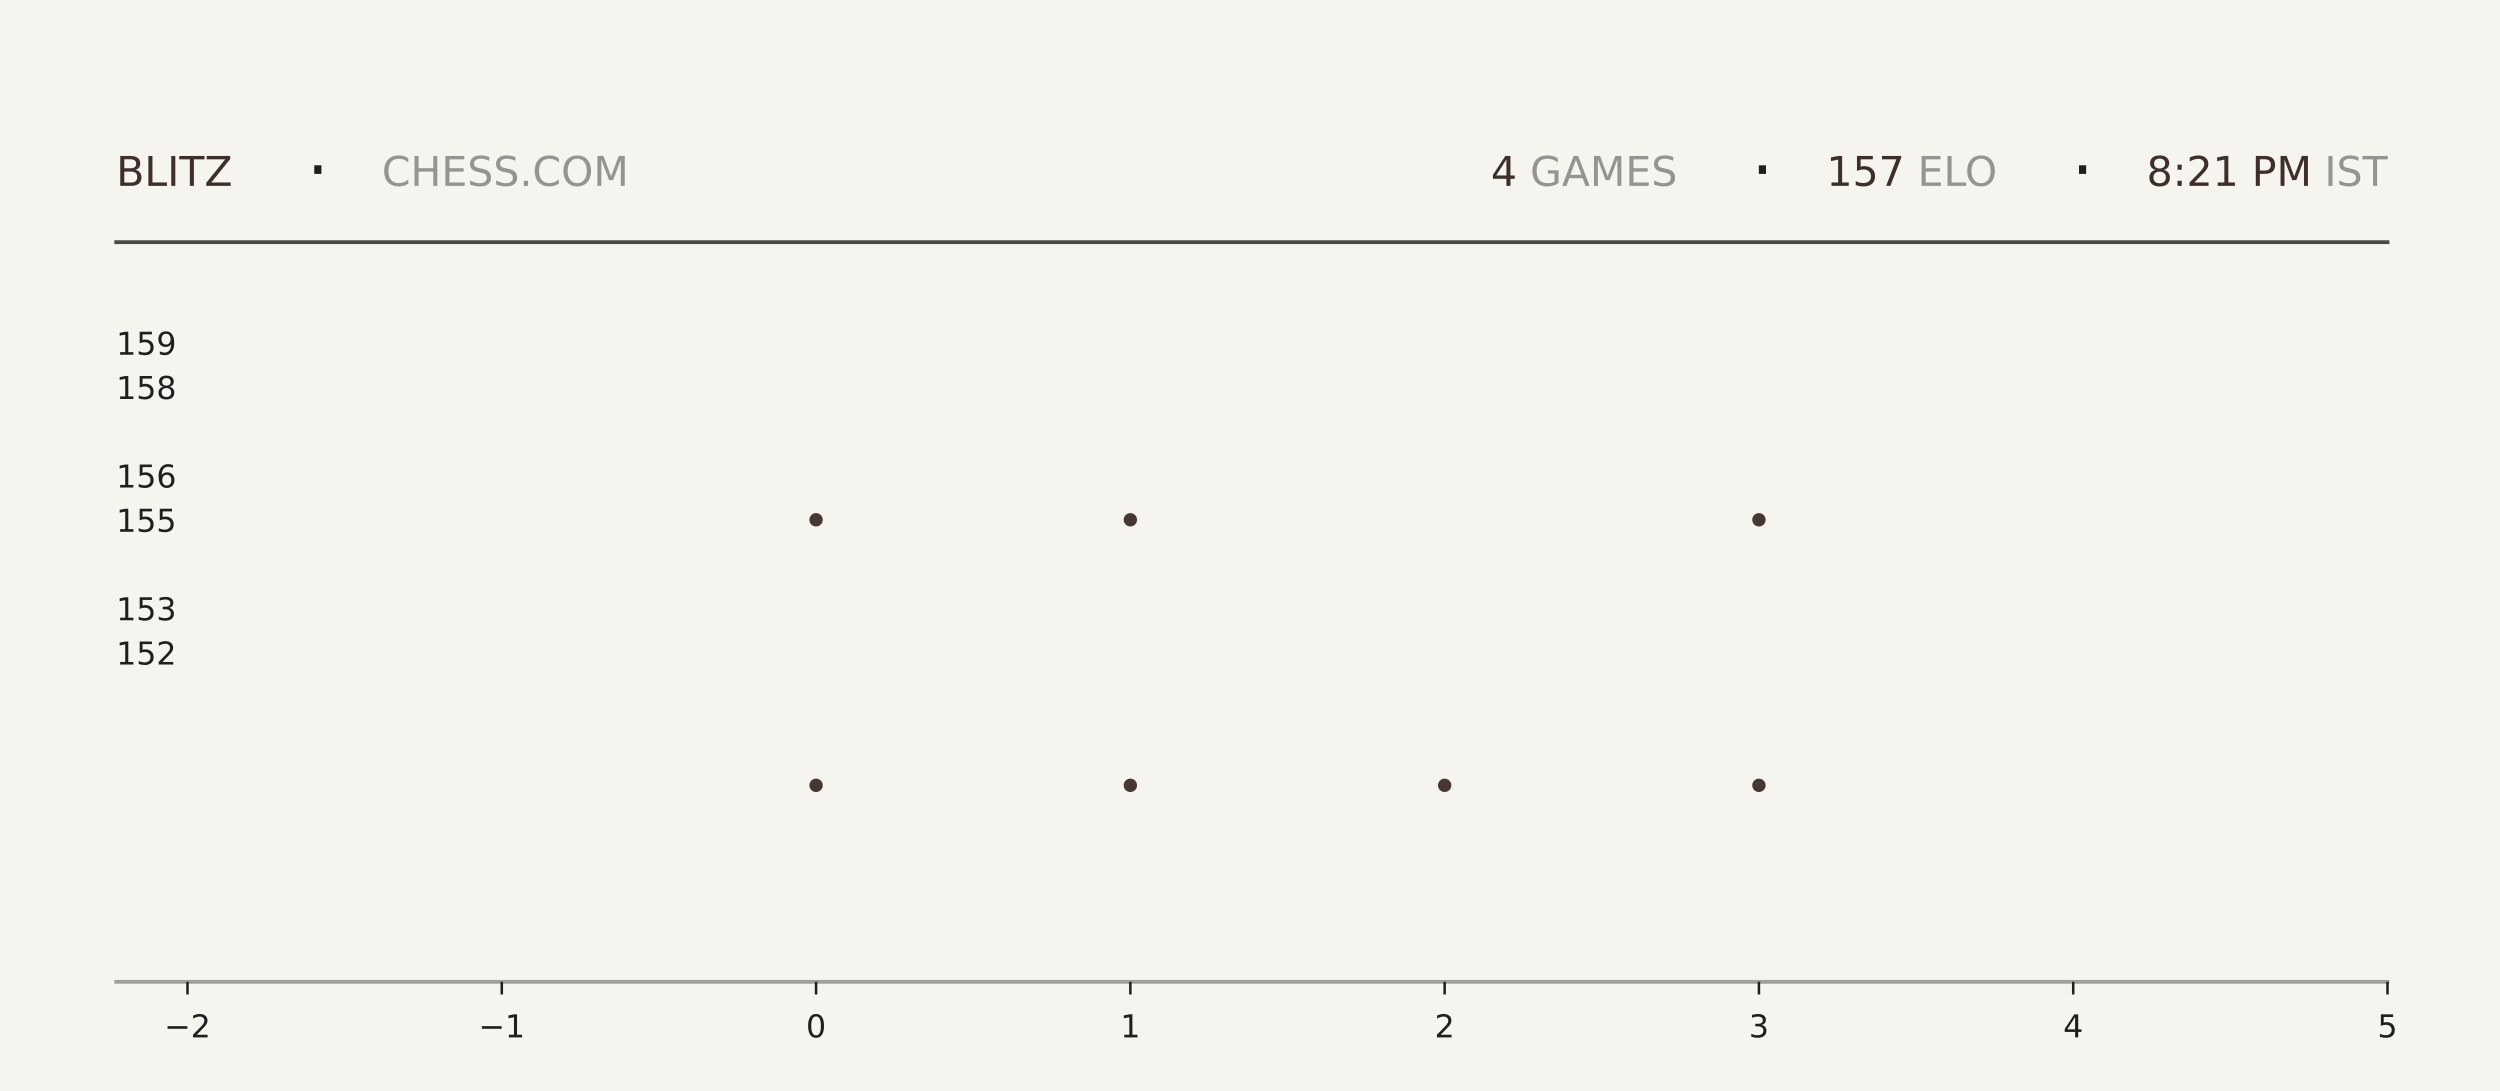
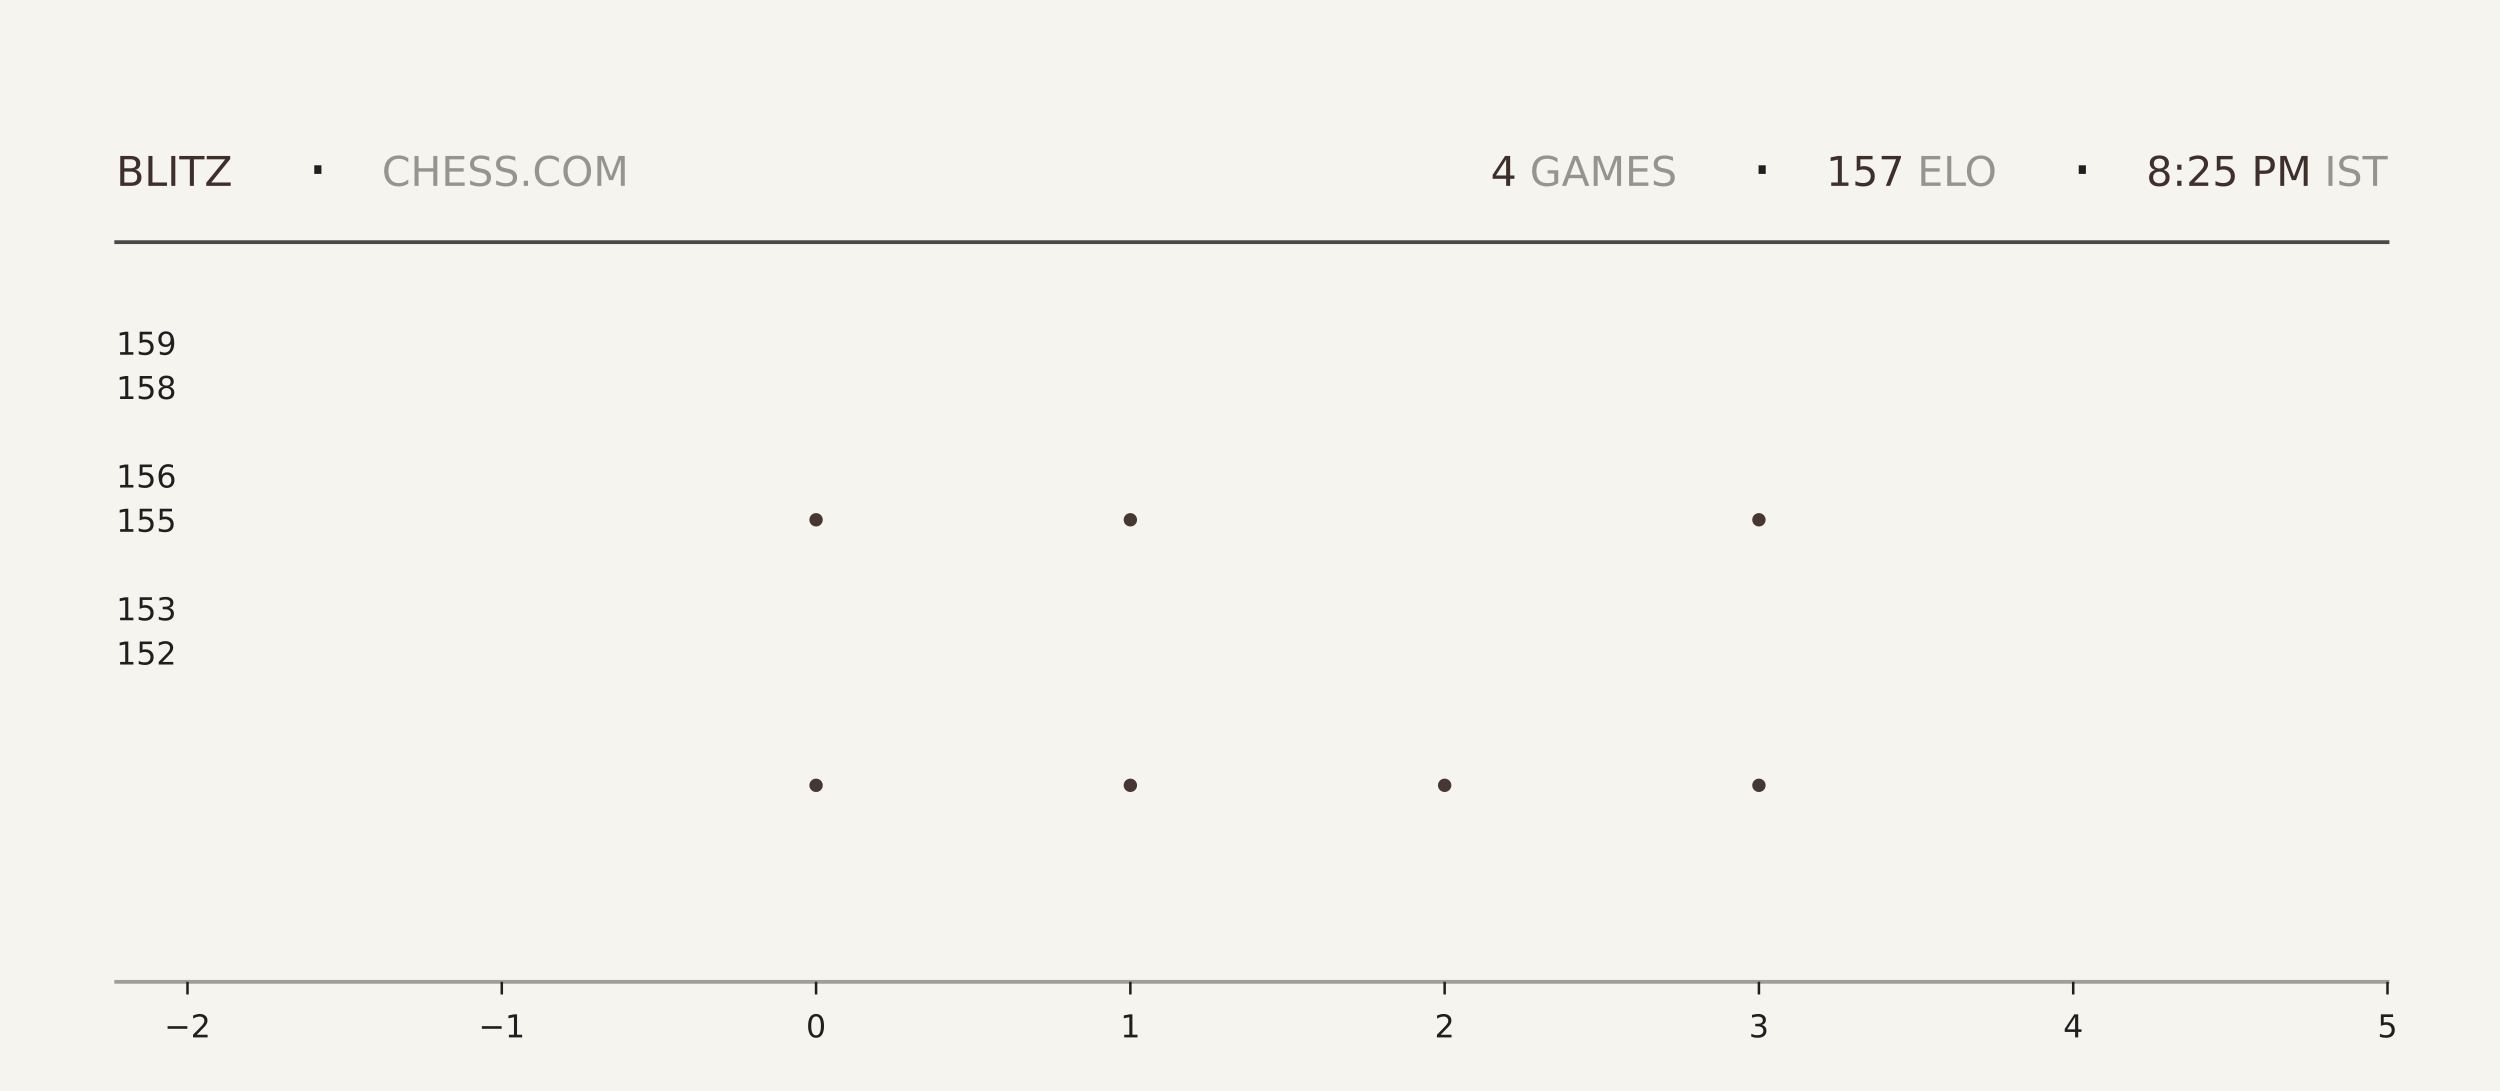
<svg xmlns="http://www.w3.org/2000/svg" xmlns:xlink="http://www.w3.org/1999/xlink" width="792pt" height="345.6pt" viewBox="0 0 792 345.6" version="1.1">
  <defs>
    <style type="text/css">*{stroke-linejoin: round; stroke-linecap: butt}</style>
  </defs>
  <g id="figure_1">
    <g id="patch_1">
      <path d="M 0 345.6  L 792 345.6  L 792 0  L 0 0  z " style="fill: #f6f4ef" />
    </g>
    <g id="axes_1">
      <g id="patch_2">
        <path d="M 59.4 311.04  L 756.36 311.04  L 756.36 103.68  L 59.4 103.68  z " style="fill: #f6f4ef" />
      </g>
      <g id="PathCollection_1">
        <defs>
-           <path id="m41e92c0f52" d="M 0 2.121  C 0.563 2.121 1.102 1.898 1.5 1.5  C 1.898 1.102 2.121 0.563 2.121 0  C 2.121 -0.563 1.898 -1.102 1.5 -1.5  C 1.102 -1.898 0.563 -2.121 0 -2.121  C -0.563 -2.121 -1.102 -1.898 -1.5 -1.5  C -1.898 -1.102 -2.121 -0.563 -2.121 0  C -2.121 0.563 -1.898 1.102 -1.5 1.5  C -1.102 1.898 -0.563 2.121 0 2.121  z " />
-         </defs>
-         <g clip-path="url(#pd34826c805)">
-           <use xlink:href="#m41e92c0f52" x="258.531" y="248.79" style="fill: #3e2f2a; fill-opacity: 0.95" />
-           <use xlink:href="#m41e92c0f52" x="258.531" y="164.668" style="fill: #3e2f2a; fill-opacity: 0.95" />
+           <path id="mc4e6b8dcc9" d="M 0 2.121  C 0.563 2.121 1.102 1.898 1.5 1.5  C 1.898 1.102 2.121 0.563 2.121 0  C 2.121 -0.563 1.898 -1.102 1.5 -1.5  C 1.102 -1.898 0.563 -2.121 0 -2.121  C -0.563 -2.121 -1.102 -1.898 -1.5 -1.5  C -1.898 -1.102 -2.121 -0.563 -2.121 0  C -2.121 0.563 -1.898 1.102 -1.5 1.5  C -1.102 1.898 -0.563 2.121 0 2.121  z " />
+         </defs>
+         <g clip-path="url(#pfe3532e080)">
+           <use xlink:href="#mc4e6b8dcc9" x="258.531" y="248.79" style="fill: #3e2f2a; fill-opacity: 0.95" />
+           <use xlink:href="#mc4e6b8dcc9" x="258.531" y="164.668" style="fill: #3e2f2a; fill-opacity: 0.95" />
        </g>
      </g>
      <g id="PathCollection_2">
-         <g clip-path="url(#pd34826c805)">
-           <use xlink:href="#m41e92c0f52" x="358.097" y="248.79" style="fill: #3e2f2a; fill-opacity: 0.95" />
-           <use xlink:href="#m41e92c0f52" x="358.097" y="164.668" style="fill: #3e2f2a; fill-opacity: 0.95" />
-           <use xlink:href="#m41e92c0f52" x="358.097" y="80.547" style="fill: #3e2f2a; fill-opacity: 0.95" />
+         <g clip-path="url(#pfe3532e080)">
+           <use xlink:href="#mc4e6b8dcc9" x="358.097" y="248.79" style="fill: #3e2f2a; fill-opacity: 0.95" />
+           <use xlink:href="#mc4e6b8dcc9" x="358.097" y="164.668" style="fill: #3e2f2a; fill-opacity: 0.95" />
+           <use xlink:href="#mc4e6b8dcc9" x="358.097" y="80.547" style="fill: #3e2f2a; fill-opacity: 0.95" />
        </g>
      </g>
      <g id="PathCollection_3">
-         <g clip-path="url(#pd34826c805)">
-           <use xlink:href="#m41e92c0f52" x="457.663" y="248.79" style="fill: #3e2f2a; fill-opacity: 0.95" />
+         <g clip-path="url(#pfe3532e080)">
+           <use xlink:href="#mc4e6b8dcc9" x="457.663" y="248.79" style="fill: #3e2f2a; fill-opacity: 0.95" />
        </g>
      </g>
      <g id="PathCollection_4">
-         <g clip-path="url(#pd34826c805)">
-           <use xlink:href="#m41e92c0f52" x="557.229" y="248.79" style="fill: #3e2f2a; fill-opacity: 0.95" />
-           <use xlink:href="#m41e92c0f52" x="557.229" y="164.668" style="fill: #3e2f2a; fill-opacity: 0.95" />
-           <use xlink:href="#m41e92c0f52" x="557.229" y="80.547" style="fill: #3e2f2a; fill-opacity: 0.95" />
+         <g clip-path="url(#pfe3532e080)">
+           <use xlink:href="#mc4e6b8dcc9" x="557.229" y="248.79" style="fill: #3e2f2a; fill-opacity: 0.95" />
+           <use xlink:href="#mc4e6b8dcc9" x="557.229" y="164.668" style="fill: #3e2f2a; fill-opacity: 0.95" />
+           <use xlink:href="#mc4e6b8dcc9" x="557.229" y="80.547" style="fill: #3e2f2a; fill-opacity: 0.95" />
        </g>
      </g>
      <g id="matplotlib.axis_1">
        <g id="xtick_1">
          <g id="line2d_1">
            <defs>
-               <path id="m51dc8ddb50" d="M 0 0  L 0 4  " style="stroke: #1f1f1f; stroke-width: 0.8" />
+               <path id="m68bd1da360" d="M 0 0  L 0 4  " style="stroke: #1f1f1f; stroke-width: 0.8" />
            </defs>
            <g>
-               <use xlink:href="#m51dc8ddb50" x="59.4" y="311.04" style="fill: #1f1f1f; stroke: #1f1f1f; stroke-width: 0.8" />
+               <use xlink:href="#m68bd1da360" x="59.4" y="311.04" style="fill: #1f1f1f; stroke: #1f1f1f; stroke-width: 0.8" />
            </g>
          </g>
          <g id="text_1">
            <g style="fill: #1f1f1f" transform="translate(52.02891 328.6384) scale(0.1 -0.1)">
              <defs>
                <path id="DejaVuSans-2212" d="M 678 2272  L 4684 2272  L 4684 1741  L 678 1741  L 678 2272  z " transform="scale(0.015625)" />
                <path id="DejaVuSans-32" d="M 1228 531  L 3431 531  L 3431 0  L 469 0  L 469 531  Q 828 903 1448 1529  Q 2069 2156 2228 2338  Q 2531 2678 2651 2914  Q 2772 3150 2772 3378  Q 2772 3750 2511 3984  Q 2250 4219 1831 4219  Q 1534 4219 1204 4116  Q 875 4013 500 3803  L 500 4441  Q 881 4594 1212 4672  Q 1544 4750 1819 4750  Q 2544 4750 2975 4387  Q 3406 4025 3406 3419  Q 3406 3131 3298 2873  Q 3191 2616 2906 2266  Q 2828 2175 2409 1742  Q 1991 1309 1228 531  z " transform="scale(0.015625)" />
              </defs>
              <use xlink:href="#DejaVuSans-2212" />
              <use xlink:href="#DejaVuSans-32" transform="translate(83.78906 0)" />
            </g>
          </g>
        </g>
        <g id="xtick_2">
          <g id="line2d_2">
            <g>
-               <use xlink:href="#m51dc8ddb50" x="158.966" y="311.04" style="fill: #1f1f1f; stroke: #1f1f1f; stroke-width: 0.8" />
+               <use xlink:href="#m68bd1da360" x="158.966" y="311.04" style="fill: #1f1f1f; stroke: #1f1f1f; stroke-width: 0.8" />
            </g>
          </g>
          <g id="text_2">
            <g style="fill: #1f1f1f" transform="translate(151.5946 328.6384) scale(0.1 -0.1)">
              <defs>
                <path id="DejaVuSans-31" d="M 794 531  L 1825 531  L 1825 4091  L 703 3866  L 703 4441  L 1819 4666  L 2450 4666  L 2450 531  L 3481 531  L 3481 0  L 794 0  L 794 531  z " transform="scale(0.015625)" />
              </defs>
              <use xlink:href="#DejaVuSans-2212" />
              <use xlink:href="#DejaVuSans-31" transform="translate(83.78906 0)" />
            </g>
          </g>
        </g>
        <g id="xtick_3">
          <g id="line2d_3">
            <g>
-               <use xlink:href="#m51dc8ddb50" x="258.531" y="311.04" style="fill: #1f1f1f; stroke: #1f1f1f; stroke-width: 0.8" />
+               <use xlink:href="#m68bd1da360" x="258.531" y="311.04" style="fill: #1f1f1f; stroke: #1f1f1f; stroke-width: 0.8" />
            </g>
          </g>
          <g id="text_3">
            <g style="fill: #1f1f1f" transform="translate(255.3502 328.6384) scale(0.1 -0.1)">
              <defs>
                <path id="DejaVuSans-30" d="M 2034 4250  Q 1547 4250 1301 3770  Q 1056 3291 1056 2328  Q 1056 1369 1301 889  Q 1547 409 2034 409  Q 2525 409 2770 889  Q 3016 1369 3016 2328  Q 3016 3291 2770 3770  Q 2525 4250 2034 4250  z M 2034 4750  Q 2819 4750 3233 4129  Q 3647 3509 3647 2328  Q 3647 1150 3233 529  Q 2819 -91 2034 -91  Q 1250 -91 836 529  Q 422 1150 422 2328  Q 422 3509 836 4129  Q 1250 4750 2034 4750  z " transform="scale(0.015625)" />
              </defs>
              <use xlink:href="#DejaVuSans-30" />
            </g>
          </g>
        </g>
        <g id="xtick_4">
          <g id="line2d_4">
            <g>
-               <use xlink:href="#m51dc8ddb50" x="358.097" y="311.04" style="fill: #1f1f1f; stroke: #1f1f1f; stroke-width: 0.8" />
+               <use xlink:href="#m68bd1da360" x="358.097" y="311.04" style="fill: #1f1f1f; stroke: #1f1f1f; stroke-width: 0.8" />
            </g>
          </g>
          <g id="text_4">
            <g style="fill: #1f1f1f" transform="translate(354.9159 328.6384) scale(0.1 -0.1)">
              <use xlink:href="#DejaVuSans-31" />
            </g>
          </g>
        </g>
        <g id="xtick_5">
          <g id="line2d_5">
            <g>
-               <use xlink:href="#m51dc8ddb50" x="457.663" y="311.04" style="fill: #1f1f1f; stroke: #1f1f1f; stroke-width: 0.8" />
+               <use xlink:href="#m68bd1da360" x="457.663" y="311.04" style="fill: #1f1f1f; stroke: #1f1f1f; stroke-width: 0.8" />
            </g>
          </g>
          <g id="text_5">
            <g style="fill: #1f1f1f" transform="translate(454.4816 328.6384) scale(0.1 -0.1)">
              <use xlink:href="#DejaVuSans-32" />
            </g>
          </g>
        </g>
        <g id="xtick_6">
          <g id="line2d_6">
            <g>
-               <use xlink:href="#m51dc8ddb50" x="557.229" y="311.04" style="fill: #1f1f1f; stroke: #1f1f1f; stroke-width: 0.8" />
+               <use xlink:href="#m68bd1da360" x="557.229" y="311.04" style="fill: #1f1f1f; stroke: #1f1f1f; stroke-width: 0.8" />
            </g>
          </g>
          <g id="text_6">
            <g style="fill: #1f1f1f" transform="translate(554.0473 328.6384) scale(0.1 -0.1)">
              <defs>
                <path id="DejaVuSans-33" d="M 2597 2516  Q 3050 2419 3304 2112  Q 3559 1806 3559 1356  Q 3559 666 3084 287  Q 2609 -91 1734 -91  Q 1441 -91 1130 -33  Q 819 25 488 141  L 488 750  Q 750 597 1062 519  Q 1375 441 1716 441  Q 2309 441 2620 675  Q 2931 909 2931 1356  Q 2931 1769 2642 2001  Q 2353 2234 1838 2234  L 1294 2234  L 1294 2753  L 1863 2753  Q 2328 2753 2575 2939  Q 2822 3125 2822 3475  Q 2822 3834 2567 4026  Q 2313 4219 1838 4219  Q 1578 4219 1281 4162  Q 984 4106 628 3988  L 628 4550  Q 988 4650 1302 4700  Q 1616 4750 1894 4750  Q 2613 4750 3031 4423  Q 3450 4097 3450 3541  Q 3450 3153 3228 2886  Q 3006 2619 2597 2516  z " transform="scale(0.015625)" />
              </defs>
              <use xlink:href="#DejaVuSans-33" />
            </g>
          </g>
        </g>
        <g id="xtick_7">
          <g id="line2d_7">
            <g>
-               <use xlink:href="#m51dc8ddb50" x="656.794" y="311.04" style="fill: #1f1f1f; stroke: #1f1f1f; stroke-width: 0.8" />
+               <use xlink:href="#m68bd1da360" x="656.794" y="311.04" style="fill: #1f1f1f; stroke: #1f1f1f; stroke-width: 0.8" />
            </g>
          </g>
          <g id="text_7">
            <g style="fill: #1f1f1f" transform="translate(653.613 328.6384) scale(0.1 -0.1)">
              <defs>
                <path id="DejaVuSans-34" d="M 2419 4116  L 825 1625  L 2419 1625  L 2419 4116  z M 2253 4666  L 3047 4666  L 3047 1625  L 3713 1625  L 3713 1100  L 3047 1100  L 3047 0  L 2419 0  L 2419 1100  L 313 1100  L 313 1709  L 2253 4666  z " transform="scale(0.015625)" />
              </defs>
              <use xlink:href="#DejaVuSans-34" />
            </g>
          </g>
        </g>
        <g id="xtick_8">
          <g id="line2d_8">
            <g>
-               <use xlink:href="#m51dc8ddb50" x="756.36" y="311.04" style="fill: #1f1f1f; stroke: #1f1f1f; stroke-width: 0.8" />
+               <use xlink:href="#m68bd1da360" x="756.36" y="311.04" style="fill: #1f1f1f; stroke: #1f1f1f; stroke-width: 0.8" />
            </g>
          </g>
          <g id="text_8">
            <g style="fill: #1f1f1f" transform="translate(753.1788 328.6384) scale(0.1 -0.1)">
              <defs>
                <path id="DejaVuSans-35" d="M 691 4666  L 3169 4666  L 3169 4134  L 1269 4134  L 1269 2991  Q 1406 3038 1543 3061  Q 1681 3084 1819 3084  Q 2600 3084 3056 2656  Q 3513 2228 3513 1497  Q 3513 744 3044 326  Q 2575 -91 1722 -91  Q 1428 -91 1123 -41  Q 819 9 494 109  L 494 744  Q 775 591 1075 516  Q 1375 441 1709 441  Q 2250 441 2565 725  Q 2881 1009 2881 1497  Q 2881 1984 2565 2268  Q 2250 2553 1709 2553  Q 1456 2553 1204 2497  Q 953 2441 691 2322  L 691 4666  z " transform="scale(0.015625)" />
              </defs>
              <use xlink:href="#DejaVuSans-35" />
            </g>
          </g>
        </g>
      </g>
      <g id="matplotlib.axis_2">
        <g id="ytick_1">
          <g id="line2d_9" />
          <g id="text_9">
            <g style="fill: #1f1f1f" transform="translate(36.8125 210.5283) scale(0.1 -0.1)">
              <use xlink:href="#DejaVuSans-31" />
              <use xlink:href="#DejaVuSans-35" transform="translate(63.62305 0)" />
              <use xlink:href="#DejaVuSans-32" transform="translate(127.2461 0)" />
            </g>
          </g>
        </g>
        <g id="ytick_2">
          <g id="line2d_10" />
          <g id="text_10">
            <g style="fill: #1f1f1f" transform="translate(36.8125 196.508) scale(0.1 -0.1)">
              <use xlink:href="#DejaVuSans-31" />
              <use xlink:href="#DejaVuSans-35" transform="translate(63.62305 0)" />
              <use xlink:href="#DejaVuSans-33" transform="translate(127.2461 0)" />
            </g>
          </g>
        </g>
        <g id="ytick_3">
          <g id="line2d_11" />
          <g id="text_11">
            <g style="fill: #1f1f1f" transform="translate(36.8125 168.4675) scale(0.1 -0.1)">
              <use xlink:href="#DejaVuSans-31" />
              <use xlink:href="#DejaVuSans-35" transform="translate(63.62305 0)" />
              <use xlink:href="#DejaVuSans-35" transform="translate(127.2461 0)" />
            </g>
          </g>
        </g>
        <g id="ytick_4">
          <g id="line2d_12" />
          <g id="text_12">
            <g style="fill: #1f1f1f" transform="translate(36.8125 154.4472) scale(0.1 -0.1)">
              <defs>
                <path id="DejaVuSans-36" d="M 2113 2584  Q 1688 2584 1439 2293  Q 1191 2003 1191 1497  Q 1191 994 1439 701  Q 1688 409 2113 409  Q 2538 409 2786 701  Q 3034 994 3034 1497  Q 3034 2003 2786 2293  Q 2538 2584 2113 2584  z M 3366 4563  L 3366 3988  Q 3128 4100 2886 4159  Q 2644 4219 2406 4219  Q 1781 4219 1451 3797  Q 1122 3375 1075 2522  Q 1259 2794 1537 2939  Q 1816 3084 2150 3084  Q 2853 3084 3261 2657  Q 3669 2231 3669 1497  Q 3669 778 3244 343  Q 2819 -91 2113 -91  Q 1303 -91 875 529  Q 447 1150 447 2328  Q 447 3434 972 4092  Q 1497 4750 2381 4750  Q 2619 4750 2861 4703  Q 3103 4656 3366 4563  z " transform="scale(0.015625)" />
              </defs>
              <use xlink:href="#DejaVuSans-31" />
              <use xlink:href="#DejaVuSans-35" transform="translate(63.62305 0)" />
              <use xlink:href="#DejaVuSans-36" transform="translate(127.2461 0)" />
            </g>
          </g>
        </g>
        <g id="ytick_5">
          <g id="line2d_13" />
          <g id="text_13">
            <g style="fill: #1f1f1f" transform="translate(36.8125 126.4066) scale(0.1 -0.1)">
              <defs>
                <path id="DejaVuSans-38" d="M 2034 2216  Q 1584 2216 1326 1975  Q 1069 1734 1069 1313  Q 1069 891 1326 650  Q 1584 409 2034 409  Q 2484 409 2743 651  Q 3003 894 3003 1313  Q 3003 1734 2745 1975  Q 2488 2216 2034 2216  z M 1403 2484  Q 997 2584 770 2862  Q 544 3141 544 3541  Q 544 4100 942 4425  Q 1341 4750 2034 4750  Q 2731 4750 3128 4425  Q 3525 4100 3525 3541  Q 3525 3141 3298 2862  Q 3072 2584 2669 2484  Q 3125 2378 3379 2068  Q 3634 1759 3634 1313  Q 3634 634 3220 271  Q 2806 -91 2034 -91  Q 1263 -91 848 271  Q 434 634 434 1313  Q 434 1759 690 2068  Q 947 2378 1403 2484  z M 1172 3481  Q 1172 3119 1398 2916  Q 1625 2713 2034 2713  Q 2441 2713 2670 2916  Q 2900 3119 2900 3481  Q 2900 3844 2670 4047  Q 2441 4250 2034 4250  Q 1625 4250 1398 4047  Q 1172 3844 1172 3481  z " transform="scale(0.015625)" />
              </defs>
              <use xlink:href="#DejaVuSans-31" />
              <use xlink:href="#DejaVuSans-35" transform="translate(63.62305 0)" />
              <use xlink:href="#DejaVuSans-38" transform="translate(127.2461 0)" />
            </g>
          </g>
        </g>
        <g id="ytick_6">
          <g id="line2d_14" />
          <g id="text_14">
            <g style="fill: #1f1f1f" transform="translate(36.8125 112.3863) scale(0.1 -0.1)">
              <defs>
                <path id="DejaVuSans-39" d="M 703 97  L 703 672  Q 941 559 1184 500  Q 1428 441 1663 441  Q 2288 441 2617 861  Q 2947 1281 2994 2138  Q 2813 1869 2534 1725  Q 2256 1581 1919 1581  Q 1219 1581 811 2004  Q 403 2428 403 3163  Q 403 3881 828 4315  Q 1253 4750 1959 4750  Q 2769 4750 3195 4129  Q 3622 3509 3622 2328  Q 3622 1225 3098 567  Q 2575 -91 1691 -91  Q 1453 -91 1209 -44  Q 966 3 703 97  z M 1959 2075  Q 2384 2075 2632 2365  Q 2881 2656 2881 3163  Q 2881 3666 2632 3958  Q 2384 4250 1959 4250  Q 1534 4250 1286 3958  Q 1038 3666 1038 3163  Q 1038 2656 1286 2365  Q 1534 2075 1959 2075  z " transform="scale(0.015625)" />
              </defs>
              <use xlink:href="#DejaVuSans-31" />
              <use xlink:href="#DejaVuSans-35" transform="translate(63.62305 0)" />
              <use xlink:href="#DejaVuSans-39" transform="translate(127.2461 0)" />
            </g>
          </g>
        </g>
      </g>
    </g>
    <g id="line2d_15">
      <path d="M 36.82 76.723  L 756.36 76.723  " style="fill: none; stroke: #1f1f1f; stroke-opacity: 0.8; stroke-width: 1.2; stroke-linecap: square" />
    </g>
    <g id="line2d_16">
      <path d="M 36.82 311.04  L 756.36 311.04  " style="fill: none; stroke: #1f1f1f; stroke-opacity: 0.4; stroke-width: 1.2; stroke-linecap: square" />
    </g>
    <g id="text_15">
      <g style="fill: #3e2f2a" transform="translate(36.82 58.88319) scale(0.13 -0.13)">
        <defs>
          <path id="DejaVuSans-42" d="M 1259 2228  L 1259 519  L 2272 519  Q 2781 519 3026 730  Q 3272 941 3272 1375  Q 3272 1813 3026 2020  Q 2781 2228 2272 2228  L 1259 2228  z M 1259 4147  L 1259 2741  L 2194 2741  Q 2656 2741 2882 2914  Q 3109 3088 3109 3444  Q 3109 3797 2882 3972  Q 2656 4147 2194 4147  L 1259 4147  z M 628 4666  L 2241 4666  Q 2963 4666 3353 4366  Q 3744 4066 3744 3513  Q 3744 3084 3544 2831  Q 3344 2578 2956 2516  Q 3422 2416 3680 2098  Q 3938 1781 3938 1306  Q 3938 681 3513 340  Q 3088 0 2303 0  L 628 0  L 628 4666  z " transform="scale(0.015625)" />
          <path id="DejaVuSans-4c" d="M 628 4666  L 1259 4666  L 1259 531  L 3531 531  L 3531 0  L 628 0  L 628 4666  z " transform="scale(0.015625)" />
          <path id="DejaVuSans-49" d="M 628 4666  L 1259 4666  L 1259 0  L 628 0  L 628 4666  z " transform="scale(0.015625)" />
          <path id="DejaVuSans-54" d="M -19 4666  L 3928 4666  L 3928 4134  L 2272 4134  L 2272 0  L 1638 0  L 1638 4134  L -19 4134  L -19 4666  z " transform="scale(0.015625)" />
          <path id="DejaVuSans-5a" d="M 359 4666  L 4025 4666  L 4025 4184  L 1075 531  L 4097 531  L 4097 0  L 288 0  L 288 481  L 3238 4134  L 359 4134  L 359 4666  z " transform="scale(0.015625)" />
        </defs>
        <use xlink:href="#DejaVuSans-42" />
        <use xlink:href="#DejaVuSans-4c" transform="translate(68.60352 0)" />
        <use xlink:href="#DejaVuSans-49" transform="translate(124.3164 0)" />
        <use xlink:href="#DejaVuSans-54" transform="translate(153.8086 0)" />
        <use xlink:href="#DejaVuSans-5a" transform="translate(214.8926 0)" />
      </g>
    </g>
    <g id="text_16">
      <g style="fill: #1f1f1f" transform="translate(97.21 61.36662) scale(0.22 -0.22)">
        <defs>
          <path id="DejaVuSans-b7" d="M 684 2619  L 1344 2619  L 1344 1825  L 684 1825  L 684 2619  z " transform="scale(0.015625)" />
        </defs>
        <use xlink:href="#DejaVuSans-b7" />
      </g>
    </g>
    <g id="text_17">
      <g style="fill: #1f1f1f; opacity: 0.45" transform="translate(120.97 58.88319) scale(0.13 -0.13)">
        <defs>
          <path id="DejaVuSans-43" d="M 4122 4306  L 4122 3641  Q 3803 3938 3442 4084  Q 3081 4231 2675 4231  Q 1875 4231 1450 3742  Q 1025 3253 1025 2328  Q 1025 1406 1450 917  Q 1875 428 2675 428  Q 3081 428 3442 575  Q 3803 722 4122 1019  L 4122 359  Q 3791 134 3420 21  Q 3050 -91 2638 -91  Q 1578 -91 968 557  Q 359 1206 359 2328  Q 359 3453 968 4101  Q 1578 4750 2638 4750  Q 3056 4750 3426 4639  Q 3797 4528 4122 4306  z " transform="scale(0.015625)" />
          <path id="DejaVuSans-48" d="M 628 4666  L 1259 4666  L 1259 2753  L 3553 2753  L 3553 4666  L 4184 4666  L 4184 0  L 3553 0  L 3553 2222  L 1259 2222  L 1259 0  L 628 0  L 628 4666  z " transform="scale(0.015625)" />
          <path id="DejaVuSans-45" d="M 628 4666  L 3578 4666  L 3578 4134  L 1259 4134  L 1259 2753  L 3481 2753  L 3481 2222  L 1259 2222  L 1259 531  L 3634 531  L 3634 0  L 628 0  L 628 4666  z " transform="scale(0.015625)" />
          <path id="DejaVuSans-53" d="M 3425 4513  L 3425 3897  Q 3066 4069 2747 4153  Q 2428 4238 2131 4238  Q 1616 4238 1336 4038  Q 1056 3838 1056 3469  Q 1056 3159 1242 3001  Q 1428 2844 1947 2747  L 2328 2669  Q 3034 2534 3370 2195  Q 3706 1856 3706 1288  Q 3706 609 3251 259  Q 2797 -91 1919 -91  Q 1588 -91 1214 -16  Q 841 59 441 206  L 441 856  Q 825 641 1194 531  Q 1563 422 1919 422  Q 2459 422 2753 634  Q 3047 847 3047 1241  Q 3047 1584 2836 1778  Q 2625 1972 2144 2069  L 1759 2144  Q 1053 2284 737 2584  Q 422 2884 422 3419  Q 422 4038 858 4394  Q 1294 4750 2059 4750  Q 2388 4750 2728 4690  Q 3069 4631 3425 4513  z " transform="scale(0.015625)" />
          <path id="DejaVuSans-2e" d="M 684 794  L 1344 794  L 1344 0  L 684 0  L 684 794  z " transform="scale(0.015625)" />
          <path id="DejaVuSans-4f" d="M 2522 4238  Q 1834 4238 1429 3725  Q 1025 3213 1025 2328  Q 1025 1447 1429 934  Q 1834 422 2522 422  Q 3209 422 3611 934  Q 4013 1447 4013 2328  Q 4013 3213 3611 3725  Q 3209 4238 2522 4238  z M 2522 4750  Q 3503 4750 4090 4092  Q 4678 3434 4678 2328  Q 4678 1225 4090 567  Q 3503 -91 2522 -91  Q 1538 -91 948 565  Q 359 1222 359 2328  Q 359 3434 948 4092  Q 1538 4750 2522 4750  z " transform="scale(0.015625)" />
          <path id="DejaVuSans-4d" d="M 628 4666  L 1569 4666  L 2759 1491  L 3956 4666  L 4897 4666  L 4897 0  L 4281 0  L 4281 4097  L 3078 897  L 2444 897  L 1241 4097  L 1241 0  L 628 0  L 628 4666  z " transform="scale(0.015625)" />
        </defs>
        <use xlink:href="#DejaVuSans-43" />
        <use xlink:href="#DejaVuSans-48" transform="translate(69.82422 0)" />
        <use xlink:href="#DejaVuSans-45" transform="translate(145.0195 0)" />
        <use xlink:href="#DejaVuSans-53" transform="translate(208.2031 0)" />
        <use xlink:href="#DejaVuSans-53" transform="translate(271.6797 0)" />
        <use xlink:href="#DejaVuSans-2e" transform="translate(335.1562 0)" />
        <use xlink:href="#DejaVuSans-43" transform="translate(366.9434 0)" />
        <use xlink:href="#DejaVuSans-4f" transform="translate(436.7676 0)" />
        <use xlink:href="#DejaVuSans-4d" transform="translate(515.4785 0)" />
      </g>
    </g>
    <g id="text_18">
-       <g style="fill: #3e2f2a" transform="translate(472.32 58.88319) scale(0.13 -0.13)">
+       <g style="fill: #3e2f2a" transform="translate(472.23 58.88319) scale(0.13 -0.13)">
        <use xlink:href="#DejaVuSans-34" />
      </g>
    </g>
    <g id="text_19">
-       <g style="fill: #1f1f1f; opacity: 0.45" transform="translate(480.6 58.88319) scale(0.13 -0.13)">
+       <g style="fill: #1f1f1f; opacity: 0.45" transform="translate(480.51 58.88319) scale(0.13 -0.13)">
        <defs>
          <path id="DejaVuSans-20" transform="scale(0.015625)" />
          <path id="DejaVuSans-47" d="M 3809 666  L 3809 1919  L 2778 1919  L 2778 2438  L 4434 2438  L 4434 434  Q 4069 175 3628 42  Q 3188 -91 2688 -91  Q 1594 -91 976 548  Q 359 1188 359 2328  Q 359 3472 976 4111  Q 1594 4750 2688 4750  Q 3144 4750 3555 4637  Q 3966 4525 4313 4306  L 4313 3634  Q 3963 3931 3569 4081  Q 3175 4231 2741 4231  Q 1884 4231 1454 3753  Q 1025 3275 1025 2328  Q 1025 1384 1454 906  Q 1884 428 2741 428  Q 3075 428 3337 486  Q 3600 544 3809 666  z " transform="scale(0.015625)" />
          <path id="DejaVuSans-41" d="M 2188 4044  L 1331 1722  L 3047 1722  L 2188 4044  z M 1831 4666  L 2547 4666  L 4325 0  L 3669 0  L 3244 1197  L 1141 1197  L 716 0  L 50 0  L 1831 4666  z " transform="scale(0.015625)" />
        </defs>
        <use xlink:href="#DejaVuSans-20" />
        <use xlink:href="#DejaVuSans-47" transform="translate(31.78711 0)" />
        <use xlink:href="#DejaVuSans-41" transform="translate(109.2773 0)" />
        <use xlink:href="#DejaVuSans-4d" transform="translate(177.6855 0)" />
        <use xlink:href="#DejaVuSans-45" transform="translate(263.9648 0)" />
        <use xlink:href="#DejaVuSans-53" transform="translate(327.1484 0)" />
      </g>
    </g>
    <g id="text_20">
-       <g style="fill: #1f1f1f" transform="translate(554.85 61.36662) scale(0.22 -0.22)">
+       <g style="fill: #1f1f1f" transform="translate(554.76 61.36662) scale(0.22 -0.22)">
        <use xlink:href="#DejaVuSans-b7" />
      </g>
    </g>
    <g id="text_21">
-       <g style="fill: #3e2f2a" transform="translate(578.61 58.88319) scale(0.13 -0.13)">
+       <g style="fill: #3e2f2a" transform="translate(578.52 58.88319) scale(0.13 -0.13)">
        <defs>
          <path id="DejaVuSans-37" d="M 525 4666  L 3525 4666  L 3525 4397  L 1831 0  L 1172 0  L 2766 4134  L 525 4134  L 525 4666  z " transform="scale(0.015625)" />
        </defs>
        <use xlink:href="#DejaVuSans-31" />
        <use xlink:href="#DejaVuSans-35" transform="translate(63.62305 0)" />
        <use xlink:href="#DejaVuSans-37" transform="translate(127.2461 0)" />
      </g>
    </g>
    <g id="text_22">
-       <g style="fill: #1f1f1f; opacity: 0.45" transform="translate(603.36 58.88319) scale(0.13 -0.13)">
+       <g style="fill: #1f1f1f; opacity: 0.45" transform="translate(603.27 58.88319) scale(0.13 -0.13)">
        <use xlink:href="#DejaVuSans-20" />
        <use xlink:href="#DejaVuSans-45" transform="translate(31.78711 0)" />
        <use xlink:href="#DejaVuSans-4c" transform="translate(94.9707 0)" />
        <use xlink:href="#DejaVuSans-4f" transform="translate(147.0586 0)" />
      </g>
    </g>
    <g id="text_23">
-       <g style="fill: #1f1f1f" transform="translate(656.28 61.36662) scale(0.22 -0.22)">
+       <g style="fill: #1f1f1f" transform="translate(656.19 61.36662) scale(0.22 -0.22)">
        <use xlink:href="#DejaVuSans-b7" />
      </g>
    </g>
    <g id="text_24">
-       <g style="fill: #3e2f2a" transform="translate(680.04 58.88319) scale(0.13 -0.13)">
+       <g style="fill: #3e2f2a" transform="translate(679.95 58.88319) scale(0.13 -0.13)">
        <defs>
          <path id="DejaVuSans-3a" d="M 750 794  L 1409 794  L 1409 0  L 750 0  L 750 794  z M 750 3309  L 1409 3309  L 1409 2516  L 750 2516  L 750 3309  z " transform="scale(0.015625)" />
          <path id="DejaVuSans-50" d="M 1259 4147  L 1259 2394  L 2053 2394  Q 2494 2394 2734 2622  Q 2975 2850 2975 3272  Q 2975 3691 2734 3919  Q 2494 4147 2053 4147  L 1259 4147  z M 628 4666  L 2053 4666  Q 2838 4666 3239 4311  Q 3641 3956 3641 3272  Q 3641 2581 3239 2228  Q 2838 1875 2053 1875  L 1259 1875  L 1259 0  L 628 0  L 628 4666  z " transform="scale(0.015625)" />
        </defs>
        <use xlink:href="#DejaVuSans-38" />
        <use xlink:href="#DejaVuSans-3a" transform="translate(63.62305 0)" />
        <use xlink:href="#DejaVuSans-32" transform="translate(97.31445 0)" />
-         <use xlink:href="#DejaVuSans-31" transform="translate(160.9375 0)" />
+         <use xlink:href="#DejaVuSans-35" transform="translate(160.9375 0)" />
        <use xlink:href="#DejaVuSans-20" transform="translate(224.5605 0)" />
        <use xlink:href="#DejaVuSans-50" transform="translate(256.3477 0)" />
        <use xlink:href="#DejaVuSans-4d" transform="translate(316.6504 0)" />
      </g>
    </g>
    <g id="text_25">
      <g style="fill: #1f1f1f; opacity: 0.45" transform="translate(732.24 58.88319) scale(0.13 -0.13)">
        <use xlink:href="#DejaVuSans-20" />
        <use xlink:href="#DejaVuSans-49" transform="translate(31.78711 0)" />
        <use xlink:href="#DejaVuSans-53" transform="translate(61.2793 0)" />
        <use xlink:href="#DejaVuSans-54" transform="translate(124.7559 0)" />
      </g>
    </g>
  </g>
  <defs>
-     <clipPath id="pd34826c805">
+     <clipPath id="pfe3532e080">
      <rect x="59.4" y="103.68" width="696.96" height="207.36" />
    </clipPath>
  </defs>
</svg>
